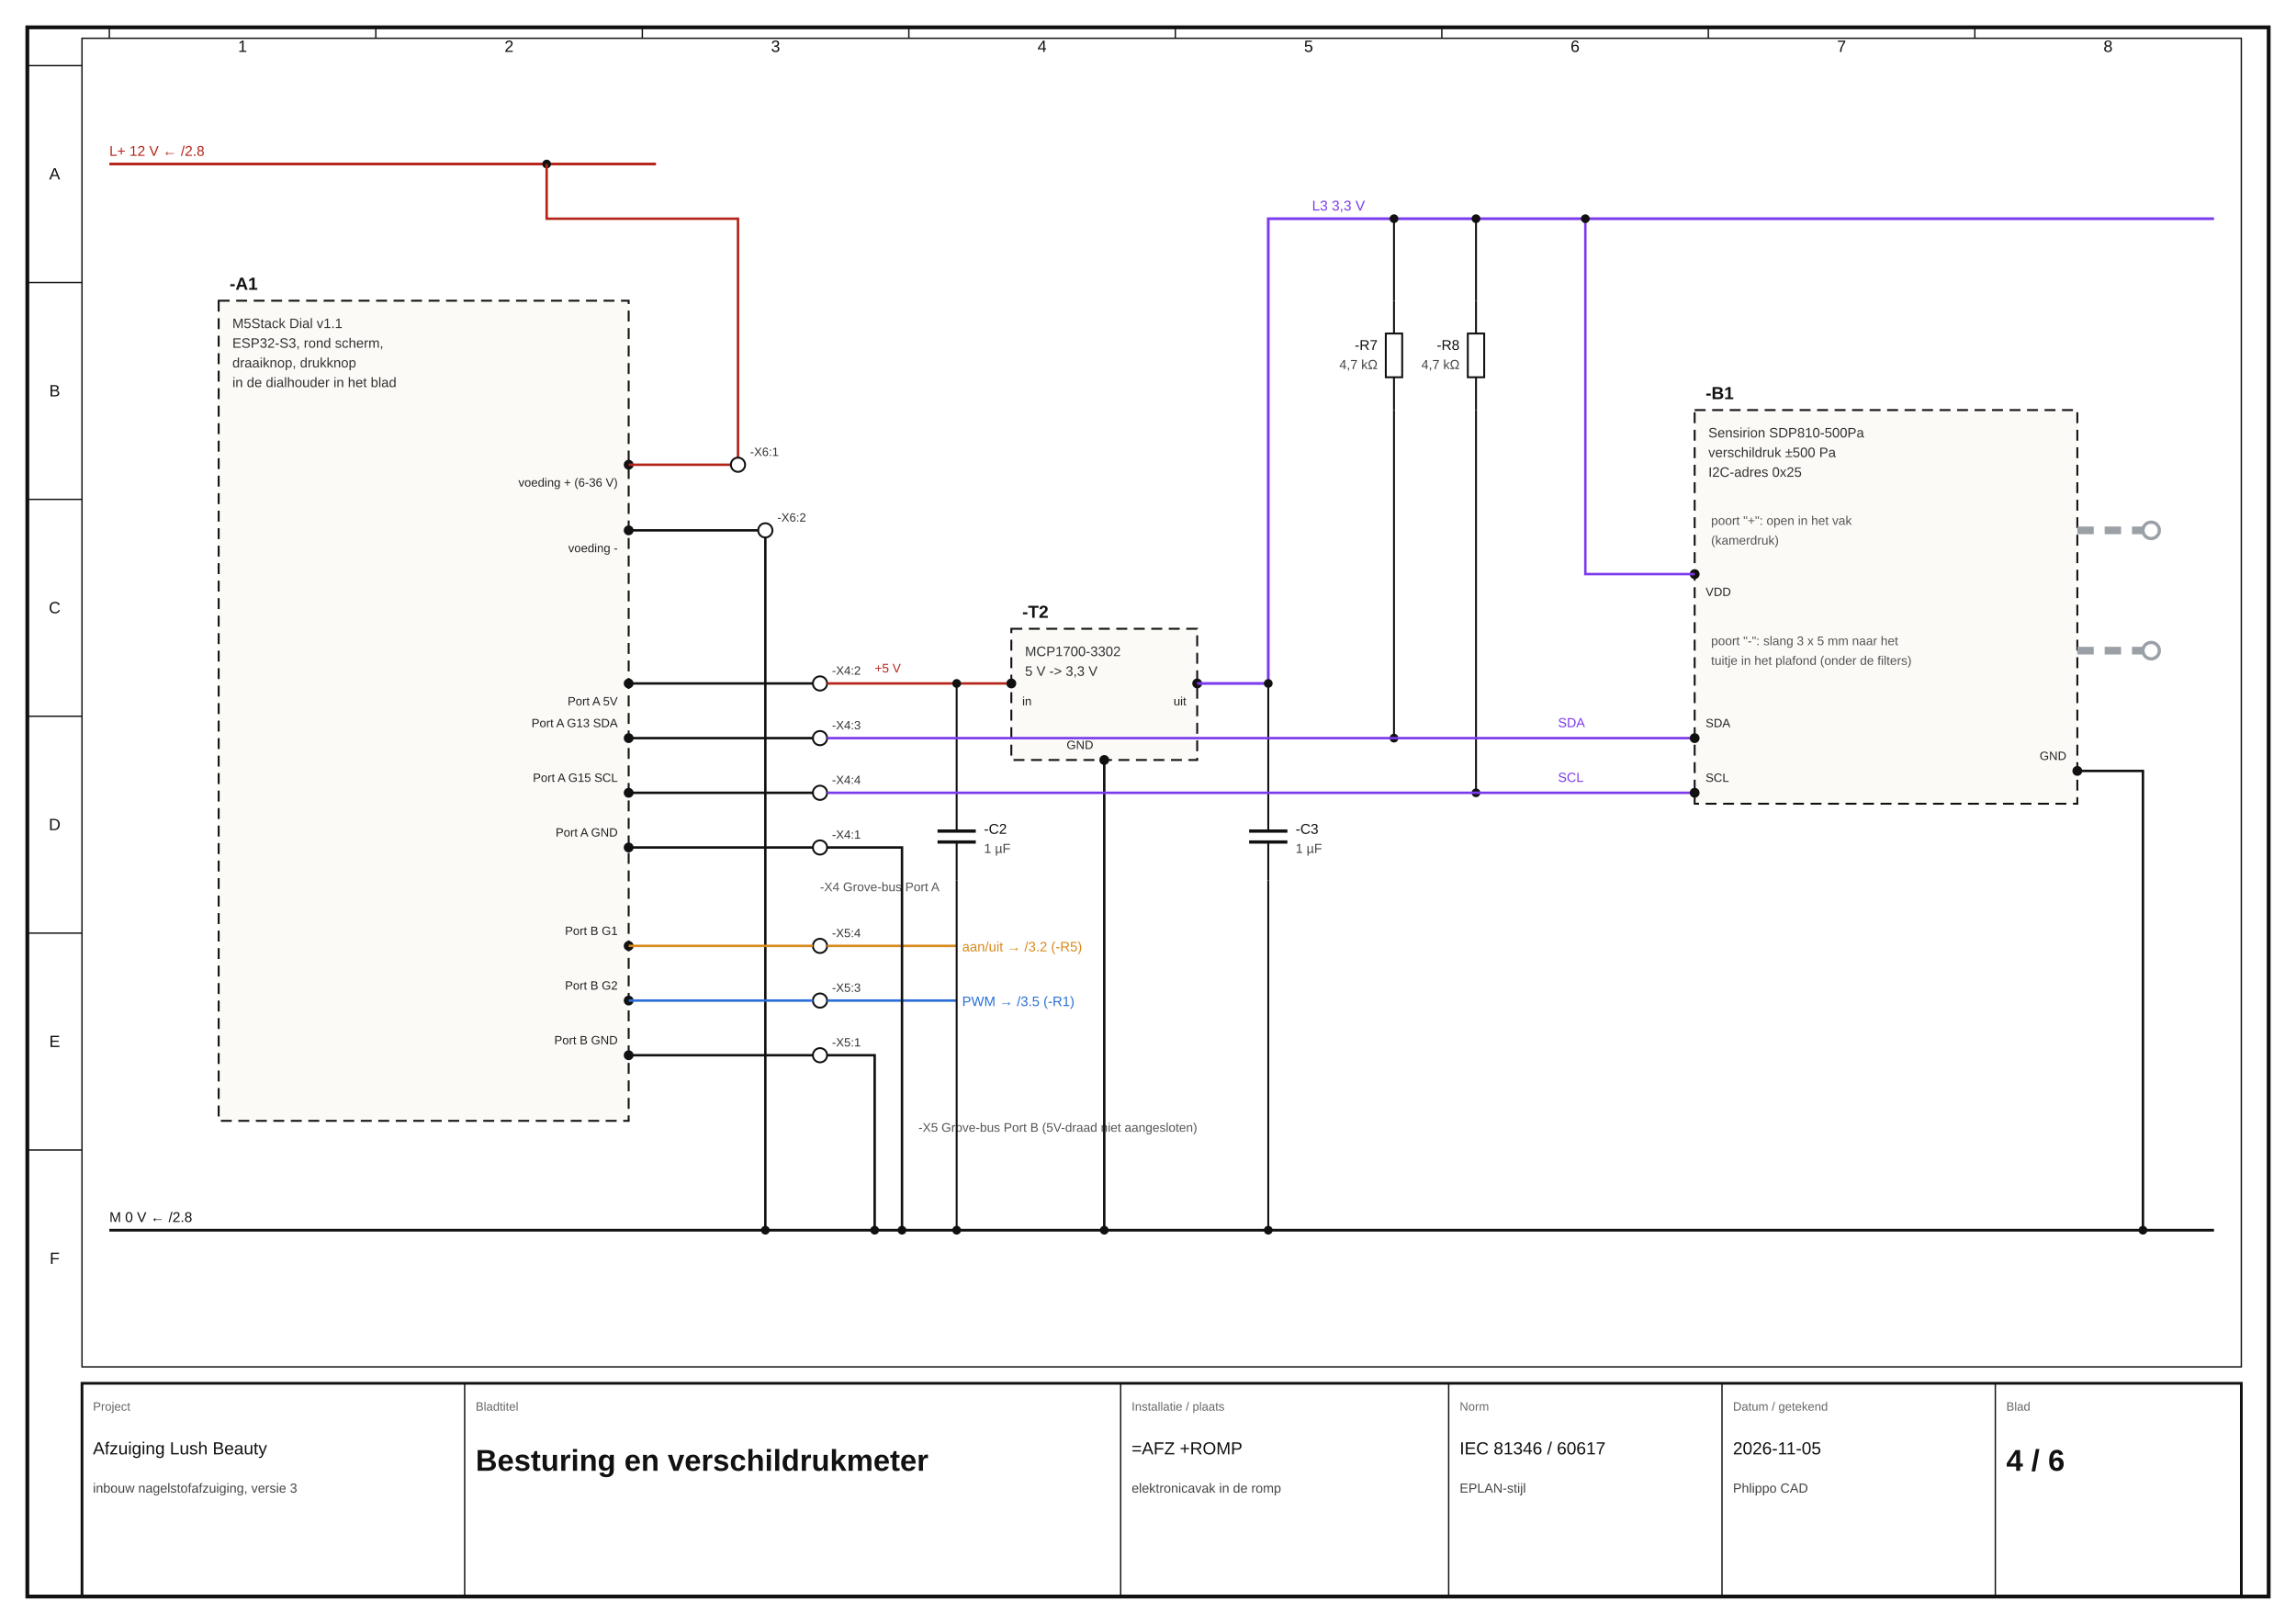
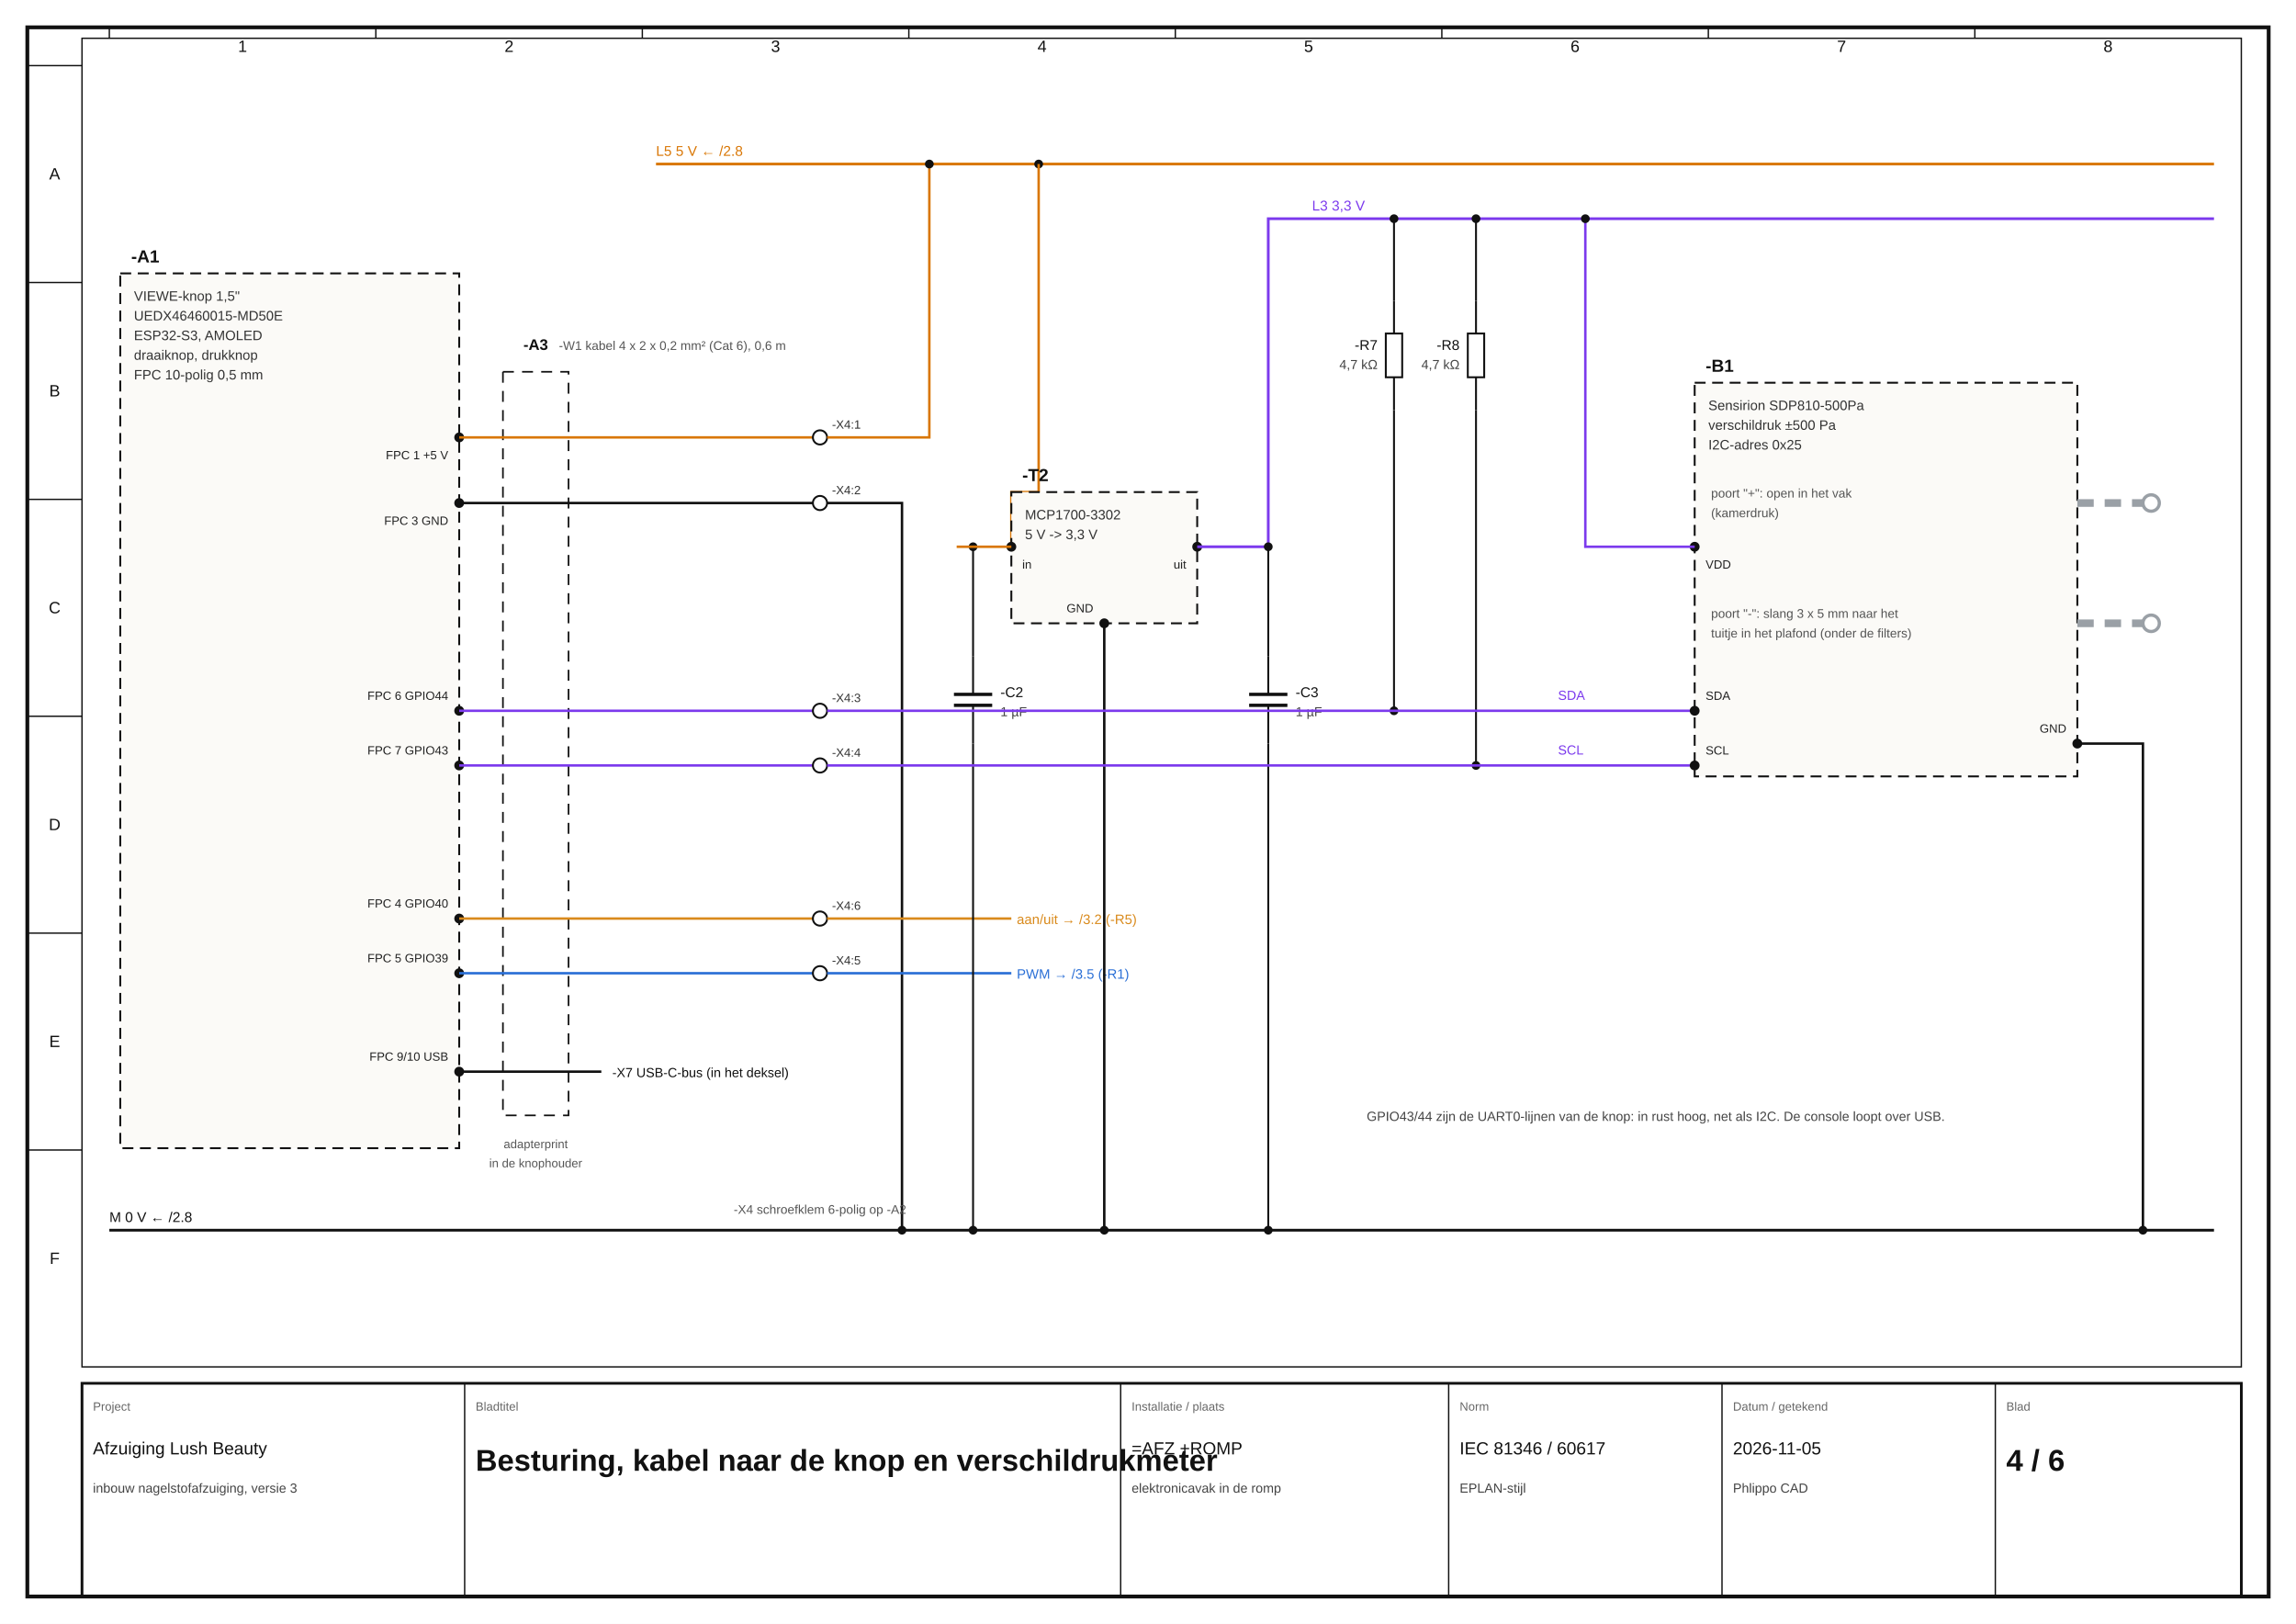
<svg xmlns="http://www.w3.org/2000/svg" viewBox="0 0 420 297" width="420mm" height="297mm" font-family="Arial, Helvetica, sans-serif">
  <rect width="420" height="297" fill="#fff" />
  <rect x="5" y="5" width="410" height="287" fill="none" stroke="#111" stroke-width="0.7" />
  <rect x="15" y="7" width="395" height="243" fill="none" stroke="#111" stroke-width="0.25" />
  <polyline points="20,5 20,7" fill="none" stroke="#111" stroke-width="0.25" />
  <text x="44.375" y="9.5" font-size="3" text-anchor="middle" fill="#111">1</text>
  <polyline points="68.75,5 68.75,7" fill="none" stroke="#111" stroke-width="0.25" />
  <text x="93.125" y="9.5" font-size="3" text-anchor="middle" fill="#111">2</text>
  <polyline points="117.5,5 117.5,7" fill="none" stroke="#111" stroke-width="0.25" />
  <text x="141.875" y="9.5" font-size="3" text-anchor="middle" fill="#111">3</text>
  <polyline points="166.25,5 166.25,7" fill="none" stroke="#111" stroke-width="0.25" />
  <text x="190.625" y="9.5" font-size="3" text-anchor="middle" fill="#111">4</text>
  <polyline points="215,5 215,7" fill="none" stroke="#111" stroke-width="0.25" />
  <text x="239.375" y="9.5" font-size="3" text-anchor="middle" fill="#111">5</text>
  <polyline points="263.75,5 263.75,7" fill="none" stroke="#111" stroke-width="0.25" />
  <text x="288.125" y="9.5" font-size="3" text-anchor="middle" fill="#111">6</text>
  <polyline points="312.5,5 312.5,7" fill="none" stroke="#111" stroke-width="0.25" />
  <text x="336.875" y="9.5" font-size="3" text-anchor="middle" fill="#111">7</text>
  <polyline points="361.25,5 361.25,7" fill="none" stroke="#111" stroke-width="0.25" />
  <text x="385.625" y="9.5" font-size="3" text-anchor="middle" fill="#111">8</text>
  <polyline points="5,12 15,12" fill="none" stroke="#111" stroke-width="0.25" />
  <text x="10" y="32.833" font-size="3" text-anchor="middle" fill="#111">A</text>
  <polyline points="5,51.667 15,51.667" fill="none" stroke="#111" stroke-width="0.25" />
  <text x="10" y="72.5" font-size="3" text-anchor="middle" fill="#111">B</text>
  <polyline points="5,91.333 15,91.333" fill="none" stroke="#111" stroke-width="0.25" />
  <text x="10" y="112.167" font-size="3" text-anchor="middle" fill="#111">C</text>
  <polyline points="5,131 15,131" fill="none" stroke="#111" stroke-width="0.25" />
  <text x="10" y="151.833" font-size="3" text-anchor="middle" fill="#111">D</text>
  <polyline points="5,170.667 15,170.667" fill="none" stroke="#111" stroke-width="0.25" />
  <text x="10" y="191.5" font-size="3" text-anchor="middle" fill="#111">E</text>
  <polyline points="5,210.333 15,210.333" fill="none" stroke="#111" stroke-width="0.25" />
  <text x="10" y="231.167" font-size="3" text-anchor="middle" fill="#111">F</text>
  <rect x="15" y="253" width="395" height="39" fill="none" stroke="#111" stroke-width="0.5" />
  <polyline points="15,253 15,292" fill="none" stroke="#111" stroke-width="0.25" />
  <text x="17" y="258" font-size="2.2" text-anchor="start" fill="#666">Project</text>
  <text x="17" y="266" font-size="3.2" text-anchor="start" fill="#111">Afzuiging Lush Beauty</text>
  <text x="17" y="273" font-size="2.4" text-anchor="start" fill="#444">inbouw nagelstofafzuiging, versie 3</text>
  <polyline points="85,253 85,292" fill="none" stroke="#111" stroke-width="0.25" />
  <text x="87" y="258" font-size="2.2" text-anchor="start" fill="#666">Bladtitel</text>
-   <text x="87" y="269" font-size="5.5" text-anchor="start" fill="#111" font-weight="700">Besturing en verschildrukmeter</text>
+   <text x="87" y="269" font-size="5.5" text-anchor="start" fill="#111" font-weight="700">Besturing, kabel naar de knop en verschildrukmeter</text>
  <polyline points="205,253 205,292" fill="none" stroke="#111" stroke-width="0.25" />
  <text x="207" y="258" font-size="2.2" text-anchor="start" fill="#666">Installatie / plaats</text>
  <text x="207" y="266" font-size="3.2" text-anchor="start" fill="#111">=AFZ +ROMP</text>
  <text x="207" y="273" font-size="2.4" text-anchor="start" fill="#444">elektronicavak in de romp</text>
  <polyline points="265,253 265,292" fill="none" stroke="#111" stroke-width="0.25" />
  <text x="267" y="258" font-size="2.2" text-anchor="start" fill="#666">Norm</text>
  <text x="267" y="266" font-size="3.2" text-anchor="start" fill="#111">IEC 81346 / 60617</text>
  <text x="267" y="273" font-size="2.4" text-anchor="start" fill="#444">EPLAN-stijl</text>
  <polyline points="315,253 315,292" fill="none" stroke="#111" stroke-width="0.25" />
  <text x="317" y="258" font-size="2.2" text-anchor="start" fill="#666">Datum / getekend</text>
  <text x="317" y="266" font-size="3.2" text-anchor="start" fill="#111">2026-11-05</text>
  <text x="317" y="273" font-size="2.4" text-anchor="start" fill="#444">Phlippo CAD</text>
  <polyline points="365,253 365,292" fill="none" stroke="#111" stroke-width="0.25" />
  <text x="367" y="258" font-size="2.2" text-anchor="start" fill="#666">Blad</text>
  <text x="367" y="269" font-size="5.5" text-anchor="start" fill="#111" font-weight="700">4 / 6</text>
-   <polyline points="20,30 120,30" fill="none" stroke="#b42318" stroke-width="0.5" />
-   <text x="20" y="28.5" font-size="2.6" text-anchor="start" fill="#b42318">L+ 12 V  ← /2.8</text>
+   <polyline points="120,30 405,30" fill="none" stroke="#d97706" stroke-width="0.5" />
+   <text x="120" y="28.5" font-size="2.6" text-anchor="start" fill="#d97706">L5 5 V  ← /2.8</text>
  <polyline points="20,225 405,225" fill="none" stroke="#111" stroke-width="0.5" />
  <text x="20" y="223.5" font-size="2.6" text-anchor="start" fill="#111">M 0 V  ← /2.8</text>
-   <rect x="40" y="55" width="75" height="150" fill="#fbfaf7" stroke="#111" stroke-width="0.35" stroke-dasharray="2 1.2" />
-   <text x="42" y="53" font-size="3.2" text-anchor="start" fill="#111" font-weight="700">-A1</text>
-   <text x="42.5" y="60" font-size="2.5" text-anchor="start" fill="#333">M5Stack Dial v1.1</text>
-   <text x="42.5" y="63.6" font-size="2.5" text-anchor="start" fill="#333">ESP32-S3, rond scherm,</text>
-   <text x="42.5" y="67.2" font-size="2.5" text-anchor="start" fill="#333">draaiknop, drukknop</text>
-   <text x="42.5" y="70.8" font-size="2.5" text-anchor="start" fill="#333">in de dialhouder in het blad</text>
-   <circle cx="115" cy="85" r="0.9" fill="#111" />
-   <text x="113" y="89" font-size="2.2" text-anchor="end" fill="#222">voeding + (6-36 V)</text>
-   <circle cx="115" cy="97" r="0.9" fill="#111" />
-   <text x="113" y="101" font-size="2.2" text-anchor="end" fill="#222">voeding -</text>
-   <circle cx="115" cy="125" r="0.9" fill="#111" />
-   <text x="113" y="129" font-size="2.2" text-anchor="end" fill="#222">Port A  5V</text>
-   <circle cx="115" cy="135" r="0.9" fill="#111" />
-   <text x="113" y="133" font-size="2.2" text-anchor="end" fill="#222">Port A  G13 SDA</text>
-   <circle cx="115" cy="145" r="0.9" fill="#111" />
-   <text x="113" y="143" font-size="2.2" text-anchor="end" fill="#222">Port A  G15 SCL</text>
-   <circle cx="115" cy="155" r="0.9" fill="#111" />
-   <text x="113" y="153" font-size="2.2" text-anchor="end" fill="#222">Port A  GND</text>
-   <circle cx="115" cy="173" r="0.9" fill="#111" />
-   <text x="113" y="171" font-size="2.2" text-anchor="end" fill="#222">Port B  G1</text>
-   <circle cx="115" cy="183" r="0.9" fill="#111" />
-   <text x="113" y="181" font-size="2.2" text-anchor="end" fill="#222">Port B  G2</text>
-   <circle cx="115" cy="193" r="0.9" fill="#111" />
-   <text x="113" y="191" font-size="2.2" text-anchor="end" fill="#222">Port B  GND</text>
-   <circle cx="100" cy="30" r="0.8" fill="#111" />
-   <polyline points="100,30 100,40 135,40 135,85 115,85" fill="none" stroke="#b42318" stroke-width="0.45" />
-   <circle cx="135" cy="85" r="1.3" fill="#fff" stroke="#111" stroke-width="0.35" />
-   <text x="137.2" y="83.4" font-size="2.2" text-anchor="start" fill="#333">-X6:1</text>
-   <polyline points="115,97 140,97 140,225" fill="none" stroke="#111" stroke-width="0.45" />
-   <circle cx="140" cy="97" r="1.3" fill="#fff" stroke="#111" stroke-width="0.35" />
-   <text x="142.2" y="95.4" font-size="2.2" text-anchor="start" fill="#333">-X6:2</text>
-   <circle cx="140" cy="225" r="0.8" fill="#111" />
-   <circle cx="150" cy="173" r="1.3" fill="#fff" stroke="#111" stroke-width="0.35" />
-   <text x="152.2" y="171.4" font-size="2.2" text-anchor="start" fill="#333">-X5:4</text>
-   <circle cx="150" cy="183" r="1.3" fill="#fff" stroke="#111" stroke-width="0.35" />
-   <text x="152.2" y="181.4" font-size="2.2" text-anchor="start" fill="#333">-X5:3</text>
-   <circle cx="150" cy="193" r="1.3" fill="#fff" stroke="#111" stroke-width="0.35" />
-   <text x="152.2" y="191.4" font-size="2.2" text-anchor="start" fill="#333">-X5:1</text>
-   <polyline points="115,173 148.7,173" fill="none" stroke="#d98a1c" stroke-width="0.45" />
-   <polyline points="151.3,173 175,173" fill="none" stroke="#d98a1c" stroke-width="0.45" />
-   <text x="176" y="174" font-size="2.5" text-anchor="start" fill="#d98a1c">aan/uit → /3.2 (-R5)</text>
-   <polyline points="115,183 148.7,183" fill="none" stroke="#2a6fd6" stroke-width="0.45" />
-   <polyline points="151.3,183 175,183" fill="none" stroke="#2a6fd6" stroke-width="0.45" />
-   <text x="176" y="184" font-size="2.5" text-anchor="start" fill="#2a6fd6">PWM → /3.5 (-R1)</text>
-   <polyline points="115,193 148.7,193" fill="none" stroke="#111" stroke-width="0.45" />
-   <polyline points="151.3,193 160,193 160,225" fill="none" stroke="#111" stroke-width="0.45" />
-   <circle cx="160" cy="225" r="0.8" fill="#111" />
-   <text x="168" y="207" font-size="2.3" text-anchor="start" fill="#555">-X5 Grove-bus Port B (5V-draad niet aangesloten)</text>
-   <circle cx="150" cy="125" r="1.3" fill="#fff" stroke="#111" stroke-width="0.35" />
-   <text x="152.2" y="123.4" font-size="2.2" text-anchor="start" fill="#333">-X4:2</text>
-   <circle cx="150" cy="135" r="1.3" fill="#fff" stroke="#111" stroke-width="0.35" />
-   <text x="152.2" y="133.4" font-size="2.2" text-anchor="start" fill="#333">-X4:3</text>
-   <circle cx="150" cy="145" r="1.3" fill="#fff" stroke="#111" stroke-width="0.35" />
-   <text x="152.2" y="143.4" font-size="2.2" text-anchor="start" fill="#333">-X4:4</text>
-   <circle cx="150" cy="155" r="1.3" fill="#fff" stroke="#111" stroke-width="0.35" />
-   <text x="152.2" y="153.4" font-size="2.2" text-anchor="start" fill="#333">-X4:1</text>
-   <text x="150" y="163" font-size="2.3" text-anchor="start" fill="#555">-X4 Grove-bus Port A</text>
-   <polyline points="115,125 148.7,125" fill="none" stroke="#111" stroke-width="0.45" />
-   <polyline points="151.3,125 185,125" fill="none" stroke="#b42318" stroke-width="0.45" />
-   <text x="160" y="123" font-size="2.3" text-anchor="start" fill="#b42318">+5 V</text>
-   <rect x="185" y="115" width="34" height="24" fill="#fbfaf7" stroke="#111" stroke-width="0.35" stroke-dasharray="2 1.2" />
-   <text x="187" y="113" font-size="3.2" text-anchor="start" fill="#111" font-weight="700">-T2</text>
-   <text x="187.5" y="120" font-size="2.5" text-anchor="start" fill="#333">MCP1700-3302</text>
-   <text x="187.5" y="123.6" font-size="2.5" text-anchor="start" fill="#333">5 V -&gt; 3,3 V</text>
-   <circle cx="185" cy="125" r="0.9" fill="#111" />
-   <text x="187" y="129" font-size="2.2" text-anchor="start" fill="#222">in</text>
-   <circle cx="219" cy="125" r="0.9" fill="#111" />
-   <text x="217" y="129" font-size="2.2" text-anchor="end" fill="#222">uit</text>
-   <circle cx="202" cy="139" r="0.9" fill="#111" />
-   <text x="200" y="137" font-size="2.2" text-anchor="end" fill="#222">GND</text>
-   <polyline points="202,139 202,225" fill="none" stroke="#111" stroke-width="0.45" />
+   <rect x="22" y="50" width="62" height="160" fill="#fbfaf7" stroke="#111" stroke-width="0.35" stroke-dasharray="2 1.2" />
+   <text x="24" y="48" font-size="3.2" text-anchor="start" fill="#111" font-weight="700">-A1</text>
+   <text x="24.5" y="55" font-size="2.5" text-anchor="start" fill="#333">VIEWE-knop 1,5"</text>
+   <text x="24.5" y="58.6" font-size="2.5" text-anchor="start" fill="#333">UEDX46460015-MD50E</text>
+   <text x="24.5" y="62.2" font-size="2.5" text-anchor="start" fill="#333">ESP32-S3, AMOLED</text>
+   <text x="24.5" y="65.8" font-size="2.5" text-anchor="start" fill="#333">draaiknop, drukknop</text>
+   <text x="24.5" y="69.4" font-size="2.5" text-anchor="start" fill="#333">FPC 10-polig 0,5 mm</text>
+   <circle cx="84" cy="80" r="0.9" fill="#111" />
+   <text x="82" y="84" font-size="2.2" text-anchor="end" fill="#222">FPC 1  +5 V</text>
+   <circle cx="84" cy="92" r="0.9" fill="#111" />
+   <text x="82" y="96" font-size="2.2" text-anchor="end" fill="#222">FPC 3  GND</text>
+   <circle cx="84" cy="130" r="0.9" fill="#111" />
+   <text x="82" y="128" font-size="2.2" text-anchor="end" fill="#222">FPC 6  GPIO44</text>
+   <circle cx="84" cy="140" r="0.9" fill="#111" />
+   <text x="82" y="138" font-size="2.2" text-anchor="end" fill="#222">FPC 7  GPIO43</text>
+   <circle cx="84" cy="168" r="0.9" fill="#111" />
+   <text x="82" y="166" font-size="2.2" text-anchor="end" fill="#222">FPC 4  GPIO40</text>
+   <circle cx="84" cy="178" r="0.9" fill="#111" />
+   <text x="82" y="176" font-size="2.2" text-anchor="end" fill="#222">FPC 5  GPIO39</text>
+   <circle cx="84" cy="196" r="0.9" fill="#111" />
+   <text x="82" y="194" font-size="2.2" text-anchor="end" fill="#222">FPC 9/10  USB</text>
+   <rect x="92" y="68" width="12" height="136" fill="none" stroke="#111" stroke-width="0.3" stroke-dasharray="2 1.5" />
+   <text x="98" y="64" font-size="2.8" text-anchor="middle" fill="#111" font-weight="700">-A3</text>
+   <text x="98" y="210" font-size="2.2" text-anchor="middle" fill="#555">adapterprint</text>
+   <text x="98" y="213.5" font-size="2.2" text-anchor="middle" fill="#555">in de knophouder</text>
+   <text x="123" y="64" font-size="2.3" text-anchor="middle" fill="#555">-W1  kabel 4 x 2 x 0,2 mm² (Cat 6), 0,6 m</text>
+   <polyline points="84,196 110,196" fill="none" stroke="#111" stroke-width="0.45" />
+   <text x="112" y="197" font-size="2.4" text-anchor="start" fill="#111">-X7 USB-C-bus (in het deksel)</text>
+   <polyline points="84,80 148.7,80" fill="none" stroke="#d97706" stroke-width="0.45" />
+   <circle cx="150" cy="80" r="1.3" fill="#fff" stroke="#111" stroke-width="0.35" />
+   <text x="152.2" y="78.4" font-size="2.2" text-anchor="start" fill="#333">-X4:1</text>
+   <polyline points="151.3,80 170,80 170,30" fill="none" stroke="#d97706" stroke-width="0.45" />
+   <circle cx="170" cy="30" r="0.8" fill="#111" />
+   <polyline points="84,92 148.7,92" fill="none" stroke="#111" stroke-width="0.45" />
+   <circle cx="150" cy="92" r="1.3" fill="#fff" stroke="#111" stroke-width="0.35" />
+   <text x="152.2" y="90.4" font-size="2.2" text-anchor="start" fill="#333">-X4:2</text>
+   <polyline points="151.3,92 165,92 165,225" fill="none" stroke="#111" stroke-width="0.45" />
+   <circle cx="165" cy="225" r="0.8" fill="#111" />
+   <polyline points="84,168 148.7,168" fill="none" stroke="#d98a1c" stroke-width="0.45" />
+   <circle cx="150" cy="168" r="1.3" fill="#fff" stroke="#111" stroke-width="0.35" />
+   <text x="152.2" y="166.4" font-size="2.2" text-anchor="start" fill="#333">-X4:6</text>
+   <polyline points="84,178 148.7,178" fill="none" stroke="#2a6fd6" stroke-width="0.45" />
+   <circle cx="150" cy="178" r="1.3" fill="#fff" stroke="#111" stroke-width="0.35" />
+   <text x="152.2" y="176.4" font-size="2.2" text-anchor="start" fill="#333">-X4:5</text>
+   <polyline points="151.3,168 185,168" fill="none" stroke="#d98a1c" stroke-width="0.45" />
+   <text x="186" y="169" font-size="2.5" text-anchor="start" fill="#d98a1c">aan/uit → /3.2 (-R5)</text>
+   <polyline points="151.3,178 185,178" fill="none" stroke="#2a6fd6" stroke-width="0.45" />
+   <text x="186" y="179" font-size="2.5" text-anchor="start" fill="#2a6fd6">PWM → /3.5 (-R1)</text>
+   <circle cx="190" cy="30" r="0.8" fill="#111" />
+   <polyline points="190,30 190,90 185,90 185,100" fill="none" stroke="#d97706" stroke-width="0.45" />
+   <rect x="185" y="90" width="34" height="24" fill="#fbfaf7" stroke="#111" stroke-width="0.35" stroke-dasharray="2 1.2" />
+   <text x="187" y="88" font-size="3.2" text-anchor="start" fill="#111" font-weight="700">-T2</text>
+   <text x="187.5" y="95" font-size="2.5" text-anchor="start" fill="#333">MCP1700-3302</text>
+   <text x="187.5" y="98.6" font-size="2.5" text-anchor="start" fill="#333">5 V -&gt; 3,3 V</text>
+   <circle cx="185" cy="100" r="0.9" fill="#111" />
+   <text x="187" y="104" font-size="2.2" text-anchor="start" fill="#222">in</text>
+   <circle cx="219" cy="100" r="0.9" fill="#111" />
+   <text x="217" y="104" font-size="2.2" text-anchor="end" fill="#222">uit</text>
+   <circle cx="202" cy="114" r="0.9" fill="#111" />
+   <text x="200" y="112" font-size="2.2" text-anchor="end" fill="#222">GND</text>
+   <polyline points="202,114 202,225" fill="none" stroke="#111" stroke-width="0.45" />
  <circle cx="202" cy="225" r="0.8" fill="#111" />
-   <circle cx="175" cy="125" r="0.8" fill="#111" />
-   <polyline points="175,125 175,145" fill="none" stroke="#111" stroke-width="0.35" />
-   <polyline points="175,145 175,152" fill="none" stroke="#111" stroke-width="0.35" />
-   <polyline points="171.5,152 178.5,152" fill="none" stroke="#111" stroke-width="0.6" />
-   <polyline points="171.5,154 178.5,154" fill="none" stroke="#111" stroke-width="0.6" />
-   <polyline points="175,154 175,161" fill="none" stroke="#111" stroke-width="0.35" />
-   <text x="180" y="152.5" font-size="2.6" text-anchor="start" fill="#111">-C2</text>
-   <text x="180" y="156" font-size="2.4" text-anchor="start" fill="#444">1 µF</text>
-   <polyline points="175,161 175,225" fill="none" stroke="#111" stroke-width="0.35" />
-   <circle cx="175" cy="225" r="0.8" fill="#111" />
-   <polyline points="219,125 232,125 232,40 405,40" fill="none" stroke="#7c3aed" stroke-width="0.5" />
+   <circle cx="178" cy="100" r="0.8" fill="#111" />
+   <polyline points="178,100 178,120" fill="none" stroke="#111" stroke-width="0.35" />
+   <polyline points="178,120 178,127" fill="none" stroke="#111" stroke-width="0.35" />
+   <polyline points="174.5,127 181.5,127" fill="none" stroke="#111" stroke-width="0.6" />
+   <polyline points="174.5,129 181.5,129" fill="none" stroke="#111" stroke-width="0.6" />
+   <polyline points="178,129 178,136" fill="none" stroke="#111" stroke-width="0.35" />
+   <text x="183" y="127.5" font-size="2.6" text-anchor="start" fill="#111">-C2</text>
+   <text x="183" y="131" font-size="2.4" text-anchor="start" fill="#444">1 µF</text>
+   <polyline points="178,136 178,225" fill="none" stroke="#111" stroke-width="0.35" />
+   <circle cx="178" cy="225" r="0.8" fill="#111" />
+   <polyline points="175,100 185,100" fill="none" stroke="#d97706" stroke-width="0.45" />
+   <polyline points="219,100 232,100 232,40 405,40" fill="none" stroke="#7c3aed" stroke-width="0.5" />
  <text x="240" y="38.5" font-size="2.6" text-anchor="start" fill="#7c3aed">L3 3,3 V</text>
-   <circle cx="232" cy="125" r="0.8" fill="#111" />
-   <polyline points="232,125 232,145" fill="none" stroke="#111" stroke-width="0.35" />
-   <polyline points="232,145 232,152" fill="none" stroke="#111" stroke-width="0.35" />
-   <polyline points="228.5,152 235.5,152" fill="none" stroke="#111" stroke-width="0.6" />
-   <polyline points="228.5,154 235.5,154" fill="none" stroke="#111" stroke-width="0.6" />
-   <polyline points="232,154 232,161" fill="none" stroke="#111" stroke-width="0.35" />
-   <text x="237" y="152.5" font-size="2.6" text-anchor="start" fill="#111">-C3</text>
-   <text x="237" y="156" font-size="2.4" text-anchor="start" fill="#444">1 µF</text>
-   <polyline points="232,161 232,225" fill="none" stroke="#111" stroke-width="0.35" />
+   <circle cx="232" cy="100" r="0.8" fill="#111" />
+   <polyline points="232,100 232,120" fill="none" stroke="#111" stroke-width="0.35" />
+   <polyline points="232,120 232,127" fill="none" stroke="#111" stroke-width="0.35" />
+   <polyline points="228.5,127 235.5,127" fill="none" stroke="#111" stroke-width="0.6" />
+   <polyline points="228.5,129 235.5,129" fill="none" stroke="#111" stroke-width="0.6" />
+   <polyline points="232,129 232,136" fill="none" stroke="#111" stroke-width="0.35" />
+   <text x="237" y="127.5" font-size="2.6" text-anchor="start" fill="#111">-C3</text>
+   <text x="237" y="131" font-size="2.4" text-anchor="start" fill="#444">1 µF</text>
+   <polyline points="232,136 232,225" fill="none" stroke="#111" stroke-width="0.35" />
  <circle cx="232" cy="225" r="0.8" fill="#111" />
+   <polyline points="84,130 148.7,130" fill="none" stroke="#7c3aed" stroke-width="0.45" />
+   <circle cx="150" cy="130" r="1.3" fill="#fff" stroke="#111" stroke-width="0.35" />
+   <text x="152.2" y="128.4" font-size="2.2" text-anchor="start" fill="#333">-X4:3</text>
+   <polyline points="84,140 148.7,140" fill="none" stroke="#7c3aed" stroke-width="0.45" />
+   <circle cx="150" cy="140" r="1.3" fill="#fff" stroke="#111" stroke-width="0.35" />
+   <text x="152.2" y="138.4" font-size="2.2" text-anchor="start" fill="#333">-X4:4</text>
  <circle cx="255" cy="40" r="0.8" fill="#111" />
  <polyline points="255,40 255,55" fill="none" stroke="#111" stroke-width="0.35" />
  <polyline points="255,55 255,61" fill="none" stroke="#111" stroke-width="0.35" />
  <rect x="253.5" y="61" width="3" height="8" fill="none" stroke="#111" stroke-width="0.35" />
  <polyline points="255,69 255,75" fill="none" stroke="#111" stroke-width="0.35" />
  <text x="252" y="64" font-size="2.6" text-anchor="end" fill="#111">-R7</text>
  <text x="252" y="67.5" font-size="2.4" text-anchor="end" fill="#444">4,7 kΩ</text>
-   <polyline points="255,75 255,135" fill="none" stroke="#111" stroke-width="0.35" />
-   <circle cx="255" cy="135" r="0.8" fill="#111" />
+   <polyline points="255,75 255,130" fill="none" stroke="#111" stroke-width="0.35" />
+   <circle cx="255" cy="130" r="0.8" fill="#111" />
  <circle cx="270" cy="40" r="0.8" fill="#111" />
  <polyline points="270,40 270,55" fill="none" stroke="#111" stroke-width="0.35" />
  <polyline points="270,55 270,61" fill="none" stroke="#111" stroke-width="0.35" />
  <rect x="268.5" y="61" width="3" height="8" fill="none" stroke="#111" stroke-width="0.35" />
  <polyline points="270,69 270,75" fill="none" stroke="#111" stroke-width="0.35" />
  <text x="267" y="64" font-size="2.6" text-anchor="end" fill="#111">-R8</text>
  <text x="267" y="67.5" font-size="2.4" text-anchor="end" fill="#444">4,7 kΩ</text>
-   <polyline points="270,75 270,145" fill="none" stroke="#111" stroke-width="0.35" />
-   <circle cx="270" cy="145" r="0.8" fill="#111" />
-   <polyline points="115,135 148.7,135" fill="none" stroke="#111" stroke-width="0.45" />
-   <polyline points="151.3,135 310,135" fill="none" stroke="#7c3aed" stroke-width="0.45" />
-   <text x="285" y="133" font-size="2.4" text-anchor="start" fill="#7c3aed">SDA</text>
-   <polyline points="115,145 148.7,145" fill="none" stroke="#111" stroke-width="0.45" />
-   <polyline points="151.3,145 310,145" fill="none" stroke="#7c3aed" stroke-width="0.45" />
-   <text x="285" y="143" font-size="2.4" text-anchor="start" fill="#7c3aed">SCL</text>
-   <polyline points="115,155 148.7,155" fill="none" stroke="#111" stroke-width="0.45" />
-   <polyline points="151.3,155 165,155 165,225" fill="none" stroke="#111" stroke-width="0.45" />
-   <circle cx="165" cy="225" r="0.8" fill="#111" />
-   <rect x="310" y="75" width="70" height="72" fill="#fbfaf7" stroke="#111" stroke-width="0.35" stroke-dasharray="2 1.2" />
-   <text x="312" y="73" font-size="3.2" text-anchor="start" fill="#111" font-weight="700">-B1</text>
-   <text x="312.5" y="80" font-size="2.5" text-anchor="start" fill="#333">Sensirion SDP810-500Pa</text>
-   <text x="312.5" y="83.6" font-size="2.5" text-anchor="start" fill="#333">verschildruk ±500 Pa</text>
-   <text x="312.5" y="87.2" font-size="2.5" text-anchor="start" fill="#333">I2C-adres 0x25</text>
-   <circle cx="310" cy="105" r="0.9" fill="#111" />
-   <text x="312" y="109" font-size="2.2" text-anchor="start" fill="#222">VDD</text>
-   <circle cx="310" cy="135" r="0.9" fill="#111" />
-   <text x="312" y="133" font-size="2.2" text-anchor="start" fill="#222">SDA</text>
-   <circle cx="310" cy="145" r="0.9" fill="#111" />
-   <text x="312" y="143" font-size="2.2" text-anchor="start" fill="#222">SCL</text>
-   <circle cx="380" cy="141" r="0.9" fill="#111" />
-   <text x="378" y="139" font-size="2.2" text-anchor="end" fill="#222">GND</text>
-   <polyline points="290,40 290,105 310,105" fill="none" stroke="#7c3aed" stroke-width="0.45" />
+   <polyline points="270,75 270,140" fill="none" stroke="#111" stroke-width="0.35" />
+   <circle cx="270" cy="140" r="0.8" fill="#111" />
+   <polyline points="151.3,130 310,130" fill="none" stroke="#7c3aed" stroke-width="0.45" />
+   <text x="285" y="128" font-size="2.4" text-anchor="start" fill="#7c3aed">SDA</text>
+   <polyline points="151.3,140 310,140" fill="none" stroke="#7c3aed" stroke-width="0.45" />
+   <text x="285" y="138" font-size="2.4" text-anchor="start" fill="#7c3aed">SCL</text>
+   <text x="150" y="222" font-size="2.3" text-anchor="middle" fill="#555">-X4 schroefklem 6-polig op -A2</text>
+   <rect x="310" y="70" width="70" height="72" fill="#fbfaf7" stroke="#111" stroke-width="0.35" stroke-dasharray="2 1.2" />
+   <text x="312" y="68" font-size="3.2" text-anchor="start" fill="#111" font-weight="700">-B1</text>
+   <text x="312.5" y="75" font-size="2.5" text-anchor="start" fill="#333">Sensirion SDP810-500Pa</text>
+   <text x="312.5" y="78.6" font-size="2.5" text-anchor="start" fill="#333">verschildruk ±500 Pa</text>
+   <text x="312.5" y="82.2" font-size="2.5" text-anchor="start" fill="#333">I2C-adres 0x25</text>
+   <circle cx="310" cy="100" r="0.9" fill="#111" />
+   <text x="312" y="104" font-size="2.2" text-anchor="start" fill="#222">VDD</text>
+   <circle cx="310" cy="130" r="0.9" fill="#111" />
+   <text x="312" y="128" font-size="2.2" text-anchor="start" fill="#222">SDA</text>
+   <circle cx="310" cy="140" r="0.9" fill="#111" />
+   <text x="312" y="138" font-size="2.2" text-anchor="start" fill="#222">SCL</text>
+   <circle cx="380" cy="136" r="0.9" fill="#111" />
+   <text x="378" y="134" font-size="2.2" text-anchor="end" fill="#222">GND</text>
+   <polyline points="290,40 290,100 310,100" fill="none" stroke="#7c3aed" stroke-width="0.45" />
  <circle cx="290" cy="40" r="0.8" fill="#111" />
-   <polyline points="380,141 392,141 392,225" fill="none" stroke="#111" stroke-width="0.45" />
+   <polyline points="380,136 392,136 392,225" fill="none" stroke="#111" stroke-width="0.45" />
  <circle cx="392" cy="225" r="0.8" fill="#111" />
-   <polyline points="380,97 392,97" fill="none" stroke="#9aa0a6" stroke-width="1.4" stroke-dasharray="3 2" />
-   <circle cx="393.5" cy="97" r="1.5" fill="#fff" stroke="#9aa0a6" stroke-width="0.6" />
-   <text x="313" y="96" font-size="2.3" text-anchor="start" fill="#555">poort "+": open in het vak</text>
-   <text x="313" y="99.6" font-size="2.3" text-anchor="start" fill="#555">(kamerdruk)</text>
-   <polyline points="380,119 392,119" fill="none" stroke="#9aa0a6" stroke-width="1.4" stroke-dasharray="3 2" />
-   <circle cx="393.5" cy="119" r="1.5" fill="#fff" stroke="#9aa0a6" stroke-width="0.6" />
-   <text x="313" y="118" font-size="2.3" text-anchor="start" fill="#555">poort "-": slang 3 x 5 mm naar het</text>
-   <text x="313" y="121.6" font-size="2.3" text-anchor="start" fill="#555">tuitje in het plafond (onder de filters)</text>
+   <polyline points="380,92 392,92" fill="none" stroke="#9aa0a6" stroke-width="1.4" stroke-dasharray="3 2" />
+   <circle cx="393.5" cy="92" r="1.5" fill="#fff" stroke="#9aa0a6" stroke-width="0.6" />
+   <text x="313" y="91" font-size="2.3" text-anchor="start" fill="#555">poort "+": open in het vak</text>
+   <text x="313" y="94.6" font-size="2.3" text-anchor="start" fill="#555">(kamerdruk)</text>
+   <polyline points="380,114 392,114" fill="none" stroke="#9aa0a6" stroke-width="1.4" stroke-dasharray="3 2" />
+   <circle cx="393.5" cy="114" r="1.5" fill="#fff" stroke="#9aa0a6" stroke-width="0.6" />
+   <text x="313" y="113" font-size="2.3" text-anchor="start" fill="#555">poort "-": slang 3 x 5 mm naar het</text>
+   <text x="313" y="116.6" font-size="2.3" text-anchor="start" fill="#555">tuitje in het plafond (onder de filters)</text>
+   <text x="250" y="205" font-size="2.4" text-anchor="start" fill="#444">GPIO43/44 zijn de UART0-lijnen van de knop: in rust hoog, net als I2C. De console loopt over USB.</text>
</svg>
